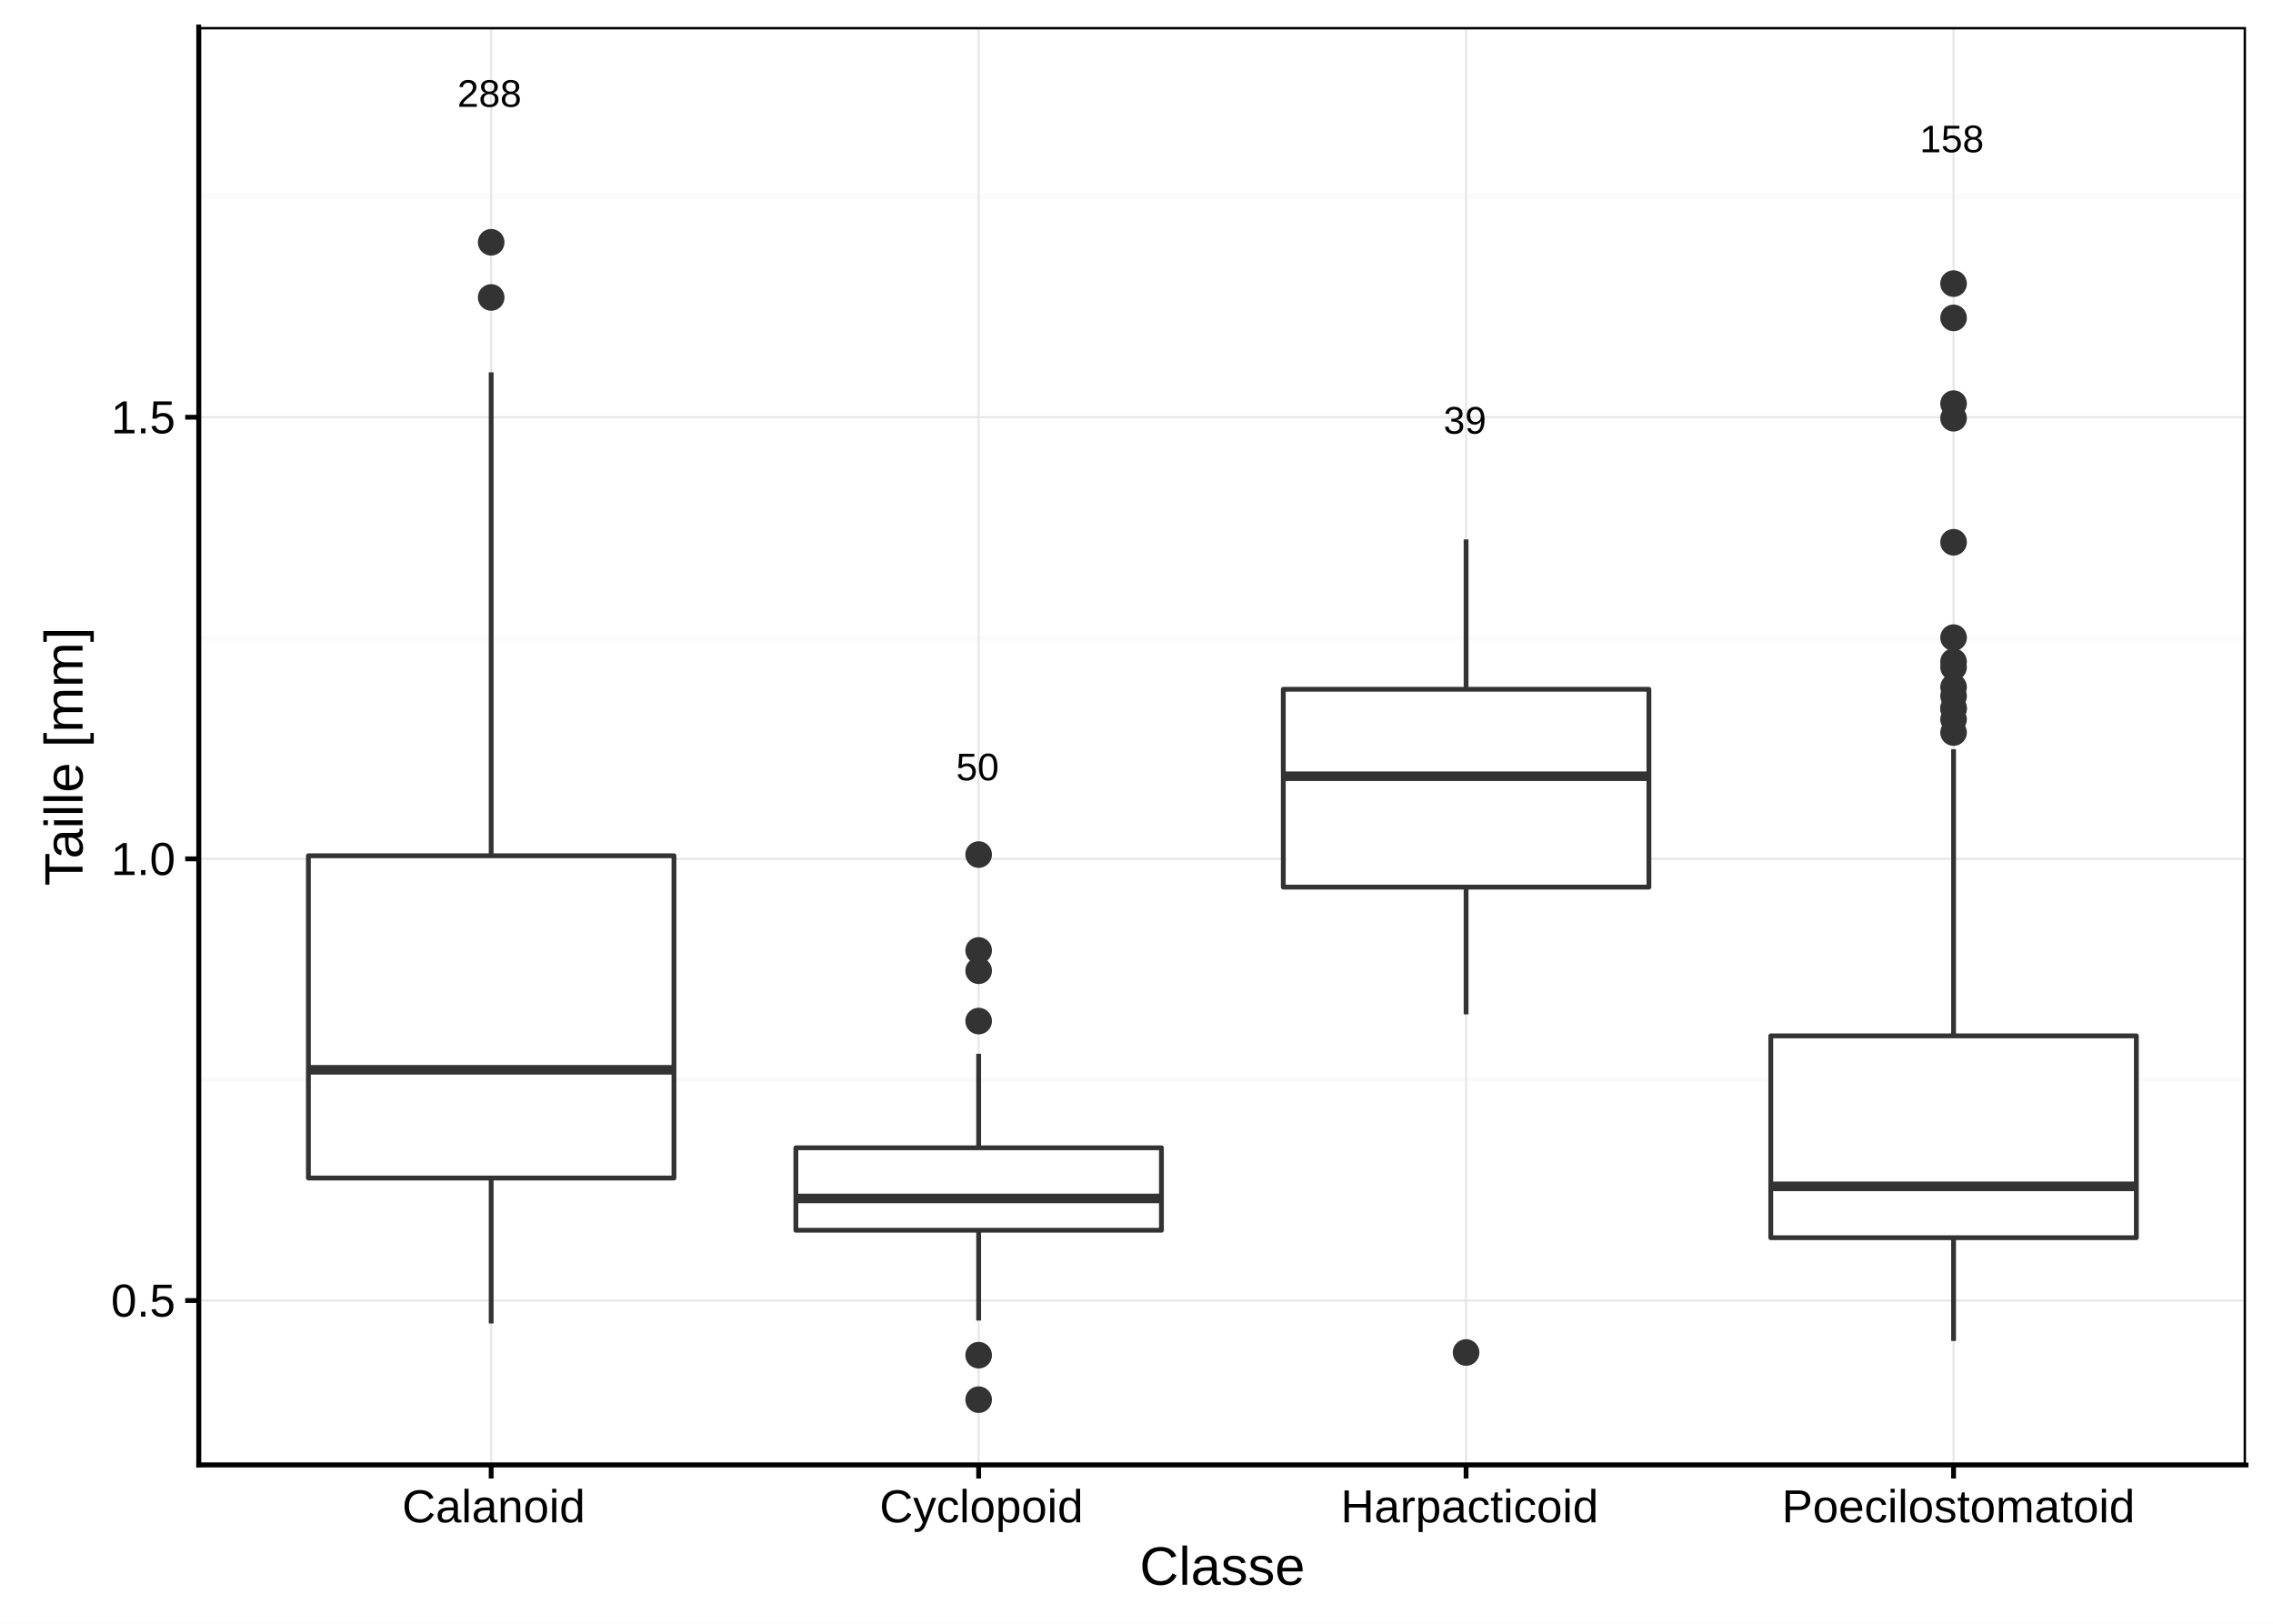
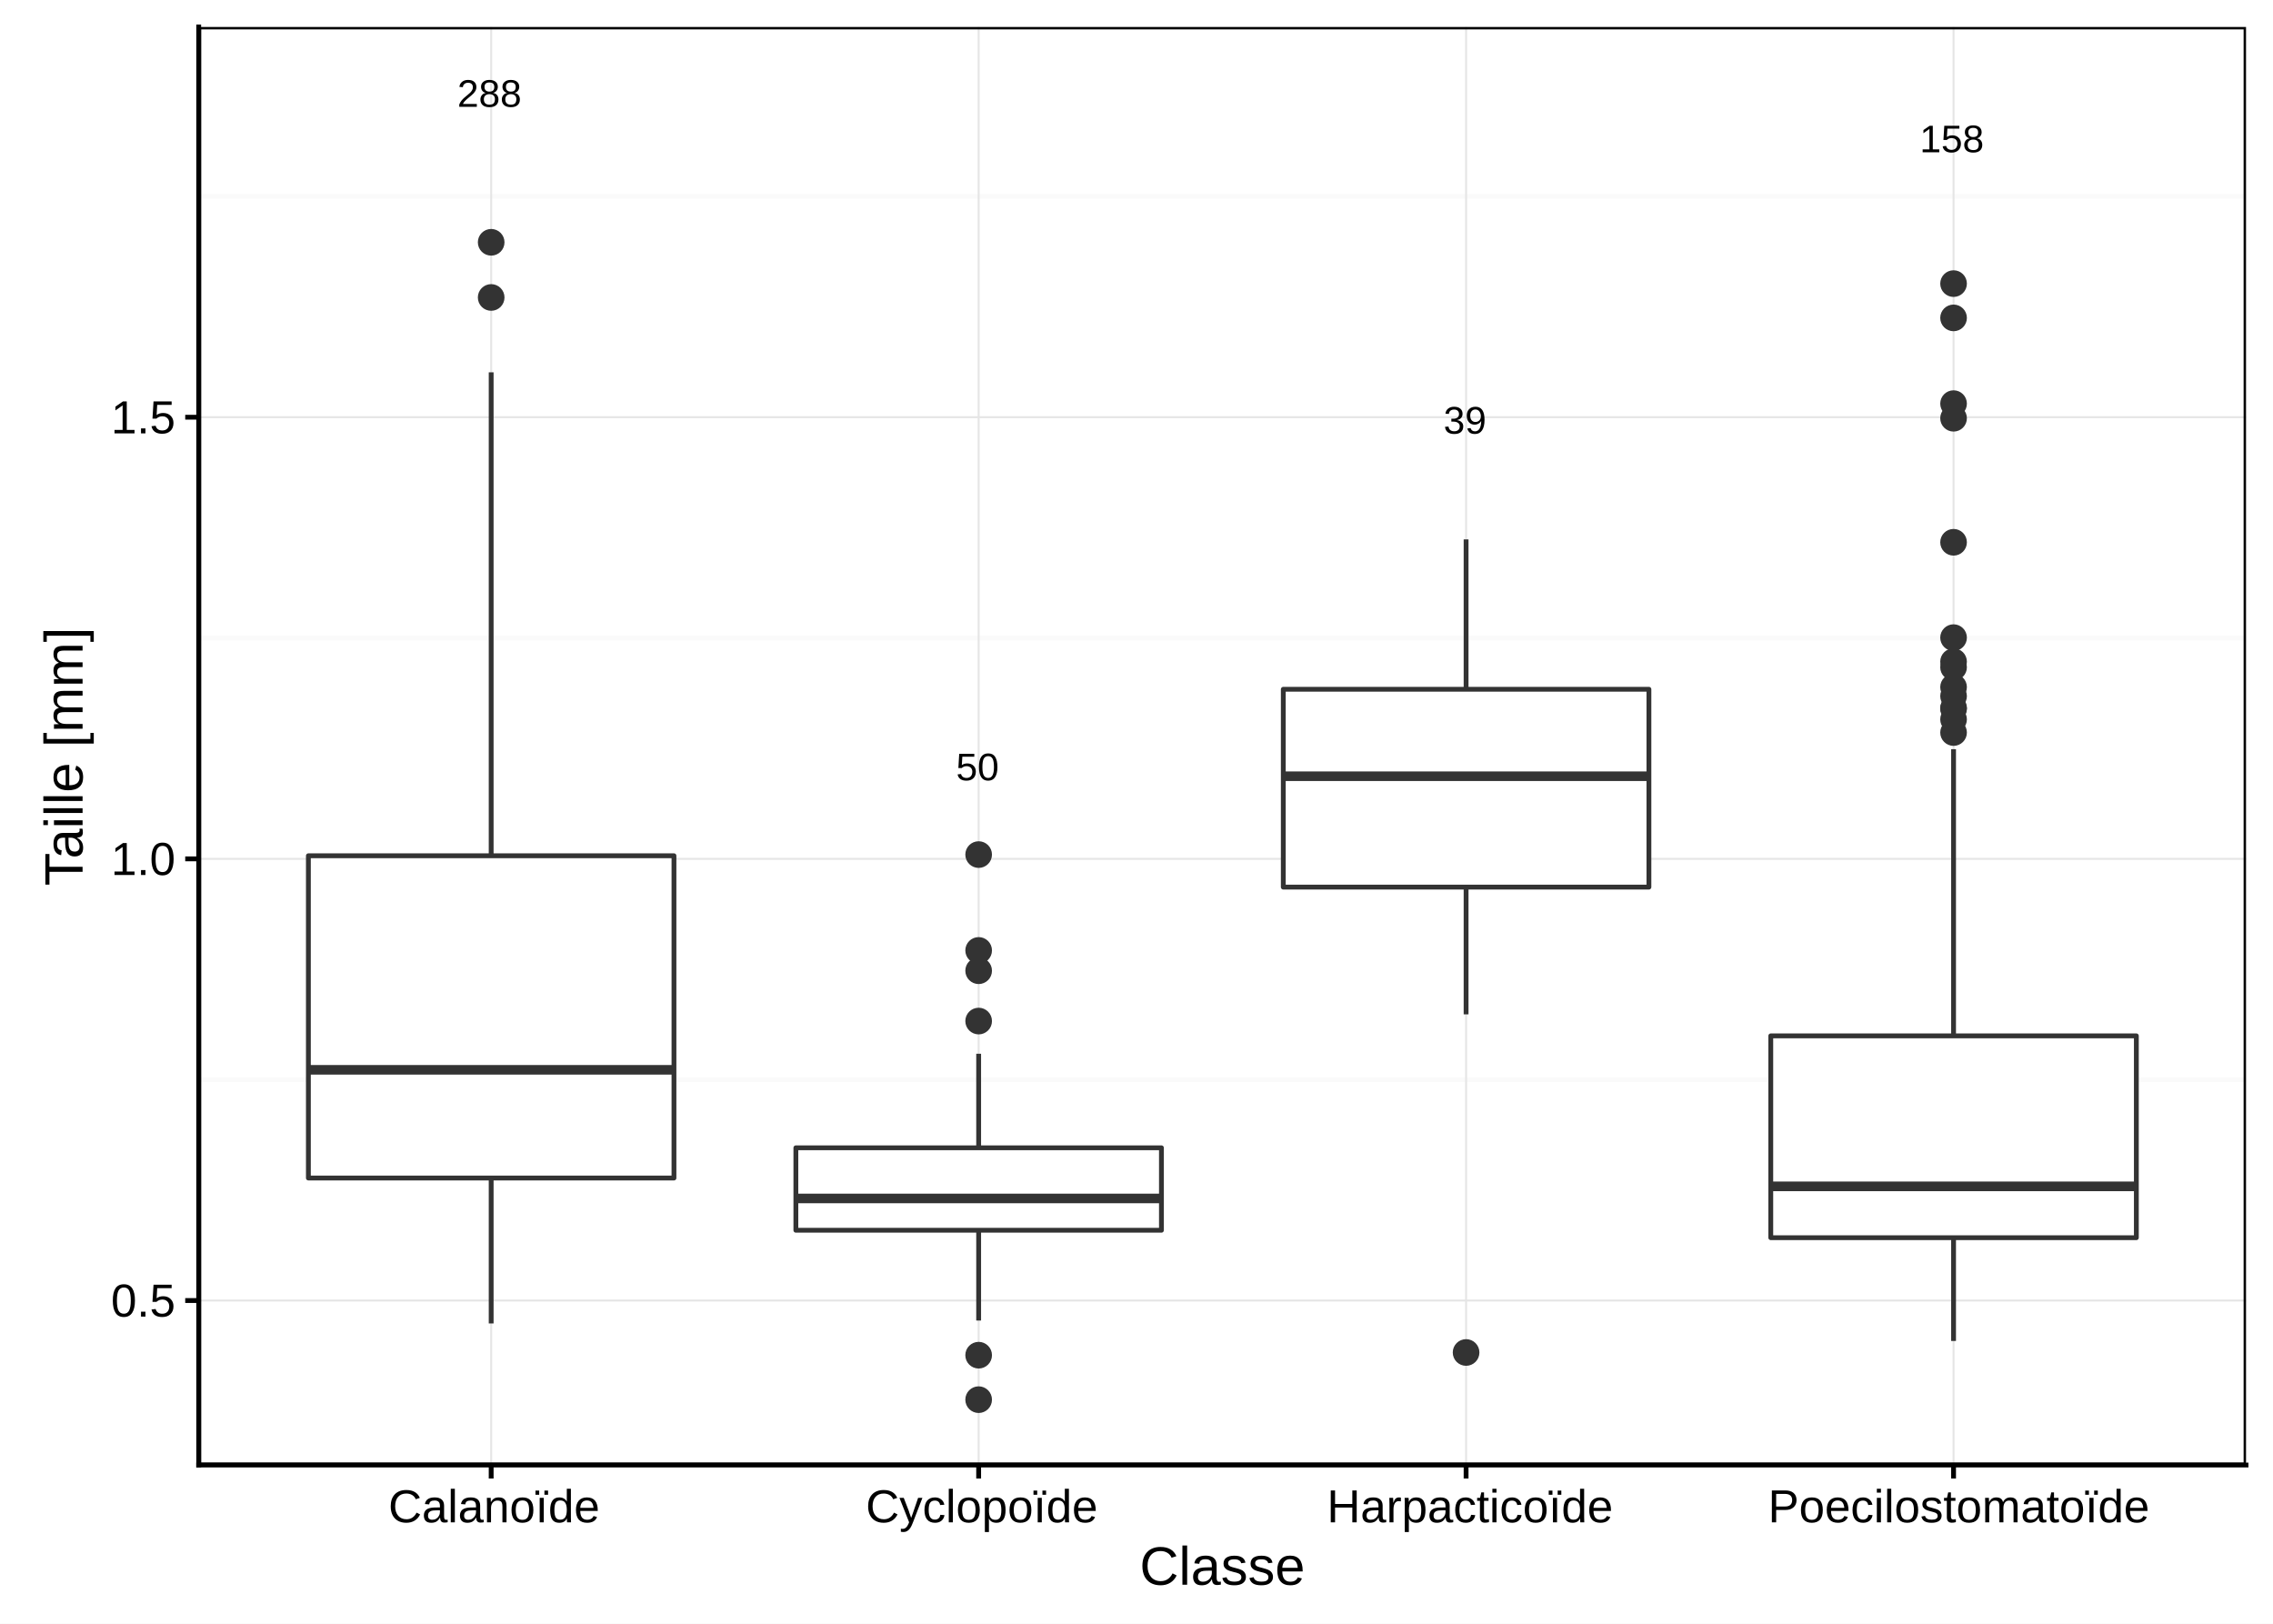
<svg xmlns="http://www.w3.org/2000/svg" viewBox="0 0 504.00 360.00">
  <defs>
    <style type="text/css">
    line, polyline, path, rect, circle {
      fill: none;
      stroke: #000000;
      stroke-linecap: round;
      stroke-linejoin: round;
      stroke-miterlimit: 10.00;
    }
  </style>
  </defs>
  <rect width="100%" height="100%" style="stroke: none; fill: #FFFFFF;" />
  <rect x="0.00" y="0.00" width="504.00" height="360.00" style="stroke-width: 0.00; stroke: none;" />
  <defs>
    <clipPath id="cpNDQuMDU5MXw0OTguMDIyfDMyNC44MXw1Ljk3NzU4">
      <rect x="44.06" y="5.98" width="453.96" height="318.83" />
    </clipPath>
  </defs>
  <rect x="44.06" y="5.98" width="453.96" height="318.83" style="stroke-width: 0.00; stroke: none; fill: #FFFFFF;" clip-path="url(#cpNDQuMDU5MXw0OTguMDIyfDMyNC44MXw1Ljk3NzU4)" />
  <polyline points="44.06,239.38 498.02,239.38 " style="stroke-width: 1.07; stroke: #FAFAFA; stroke-linecap: butt;" clip-path="url(#cpNDQuMDU5MXw0OTguMDIyfDMyNC44MXw1Ljk3NzU4)" />
  <polyline points="44.06,141.46 498.02,141.46 " style="stroke-width: 1.07; stroke: #FAFAFA; stroke-linecap: butt;" clip-path="url(#cpNDQuMDU5MXw0OTguMDIyfDMyNC44MXw1Ljk3NzU4)" />
  <polyline points="44.06,43.54 498.02,43.54 " style="stroke-width: 1.07; stroke: #FAFAFA; stroke-linecap: butt;" clip-path="url(#cpNDQuMDU5MXw0OTguMDIyfDMyNC44MXw1Ljk3NzU4)" />
  <polyline points="44.06,288.34 498.02,288.34 " style="stroke-width: 0.43; stroke: #E5E5E5; stroke-linecap: butt;" clip-path="url(#cpNDQuMDU5MXw0OTguMDIyfDMyNC44MXw1Ljk3NzU4)" />
  <polyline points="44.06,190.42 498.02,190.42 " style="stroke-width: 0.43; stroke: #E5E5E5; stroke-linecap: butt;" clip-path="url(#cpNDQuMDU5MXw0OTguMDIyfDMyNC44MXw1Ljk3NzU4)" />
  <polyline points="44.06,92.50 498.02,92.50 " style="stroke-width: 0.43; stroke: #E5E5E5; stroke-linecap: butt;" clip-path="url(#cpNDQuMDU5MXw0OTguMDIyfDMyNC44MXw1Ljk3NzU4)" />
  <polyline points="108.91,324.81 108.91,5.98 " style="stroke-width: 0.43; stroke: #E5E5E5; stroke-linecap: butt;" clip-path="url(#cpNDQuMDU5MXw0OTguMDIyfDMyNC44MXw1Ljk3NzU4)" />
  <polyline points="217.00,324.81 217.00,5.98 " style="stroke-width: 0.43; stroke: #E5E5E5; stroke-linecap: butt;" clip-path="url(#cpNDQuMDU5MXw0OTguMDIyfDMyNC44MXw1Ljk3NzU4)" />
  <polyline points="325.08,324.81 325.08,5.98 " style="stroke-width: 0.43; stroke: #E5E5E5; stroke-linecap: butt;" clip-path="url(#cpNDQuMDU5MXw0OTguMDIyfDMyNC44MXw1Ljk3NzU4)" />
  <polyline points="433.17,324.81 433.17,5.98 " style="stroke-width: 0.43; stroke: #E5E5E5; stroke-linecap: butt;" clip-path="url(#cpNDQuMDU5MXw0OTguMDIyfDMyNC44MXw1Ljk3NzU4)" />
  <circle cx="108.91" cy="53.72" r="1.95pt" style="stroke-width: 0.71; stroke: #333333; fill: #333333;" clip-path="url(#cpNDQuMDU5MXw0OTguMDIyfDMyNC44MXw1Ljk3NzU4)" />
  <circle cx="108.91" cy="65.95" r="1.95pt" style="stroke-width: 0.71; stroke: #333333; fill: #333333;" clip-path="url(#cpNDQuMDU5MXw0OTguMDIyfDMyNC44MXw1Ljk3NzU4)" />
  <line x1="108.91" y1="189.73" x2="108.91" y2="82.55" style="stroke-width: 1.07; stroke: #333333; stroke-linecap: butt;" clip-path="url(#cpNDQuMDU5MXw0OTguMDIyfDMyNC44MXw1Ljk3NzU4)" />
  <line x1="108.91" y1="261.18" x2="108.91" y2="293.42" style="stroke-width: 1.07; stroke: #333333; stroke-linecap: butt;" clip-path="url(#cpNDQuMDU5MXw0OTguMDIyfDMyNC44MXw1Ljk3NzU4)" />
  <polyline points="68.38,189.73 68.38,261.18 149.44,261.18 149.44,189.73 68.38,189.73 " style="stroke-width: 1.07; stroke: #333333; fill: #FFFFFF;" clip-path="url(#cpNDQuMDU5MXw0OTguMDIyfDMyNC44MXw1Ljk3NzU4)" />
  <line x1="68.38" y1="237.19" x2="149.44" y2="237.19" style="stroke-width: 2.13; stroke: #333333; stroke-linecap: butt;" clip-path="url(#cpNDQuMDU5MXw0OTguMDIyfDMyNC44MXw1Ljk3NzU4)" />
  <circle cx="217.00" cy="300.46" r="1.95pt" style="stroke-width: 0.71; stroke: #333333; fill: #333333;" clip-path="url(#cpNDQuMDU5MXw0OTguMDIyfDMyNC44MXw1Ljk3NzU4)" />
  <circle cx="217.00" cy="310.32" r="1.95pt" style="stroke-width: 0.71; stroke: #333333; fill: #333333;" clip-path="url(#cpNDQuMDU5MXw0OTguMDIyfDMyNC44MXw1Ljk3NzU4)" />
  <circle cx="217.00" cy="210.72" r="1.95pt" style="stroke-width: 0.71; stroke: #333333; fill: #333333;" clip-path="url(#cpNDQuMDU5MXw0OTguMDIyfDMyNC44MXw1Ljk3NzU4)" />
  <circle cx="217.00" cy="189.47" r="1.95pt" style="stroke-width: 0.71; stroke: #333333; fill: #333333;" clip-path="url(#cpNDQuMDU5MXw0OTguMDIyfDMyNC44MXw1Ljk3NzU4)" />
  <circle cx="217.00" cy="215.22" r="1.95pt" style="stroke-width: 0.71; stroke: #333333; fill: #333333;" clip-path="url(#cpNDQuMDU5MXw0OTguMDIyfDMyNC44MXw1Ljk3NzU4)" />
  <circle cx="217.00" cy="226.38" r="1.95pt" style="stroke-width: 0.71; stroke: #333333; fill: #333333;" clip-path="url(#cpNDQuMDU5MXw0OTguMDIyfDMyNC44MXw1Ljk3NzU4)" />
  <line x1="217.00" y1="254.48" x2="217.00" y2="233.63" style="stroke-width: 1.07; stroke: #333333; stroke-linecap: butt;" clip-path="url(#cpNDQuMDU5MXw0OTguMDIyfDMyNC44MXw1Ljk3NzU4)" />
  <line x1="217.00" y1="272.76" x2="217.00" y2="292.78" style="stroke-width: 1.07; stroke: #333333; stroke-linecap: butt;" clip-path="url(#cpNDQuMDU5MXw0OTguMDIyfDMyNC44MXw1Ljk3NzU4)" />
  <polyline points="176.47,254.48 176.47,272.76 257.53,272.76 257.53,254.48 176.47,254.48 " style="stroke-width: 1.07; stroke: #333333; fill: #FFFFFF;" clip-path="url(#cpNDQuMDU5MXw0OTguMDIyfDMyNC44MXw1Ljk3NzU4)" />
  <line x1="176.47" y1="265.71" x2="257.53" y2="265.71" style="stroke-width: 2.13; stroke: #333333; stroke-linecap: butt;" clip-path="url(#cpNDQuMDU5MXw0OTguMDIyfDMyNC44MXw1Ljk3NzU4)" />
  <circle cx="325.08" cy="299.86" r="1.95pt" style="stroke-width: 0.71; stroke: #333333; fill: #333333;" clip-path="url(#cpNDQuMDU5MXw0OTguMDIyfDMyNC44MXw1Ljk3NzU4)" />
  <line x1="325.08" y1="152.82" x2="325.08" y2="119.59" style="stroke-width: 1.07; stroke: #333333; stroke-linecap: butt;" clip-path="url(#cpNDQuMDU5MXw0OTguMDIyfDMyNC44MXw1Ljk3NzU4)" />
  <line x1="325.08" y1="196.68" x2="325.08" y2="224.89" style="stroke-width: 1.07; stroke: #333333; stroke-linecap: butt;" clip-path="url(#cpNDQuMDU5MXw0OTguMDIyfDMyNC44MXw1Ljk3NzU4)" />
  <polyline points="284.55,152.82 284.55,196.68 365.62,196.68 365.62,152.82 284.55,152.82 " style="stroke-width: 1.07; stroke: #333333; fill: #FFFFFF;" clip-path="url(#cpNDQuMDU5MXw0OTguMDIyfDMyNC44MXw1Ljk3NzU4)" />
  <line x1="284.55" y1="172.10" x2="365.62" y2="172.10" style="stroke-width: 2.13; stroke: #333333; stroke-linecap: butt;" clip-path="url(#cpNDQuMDU5MXw0OTguMDIyfDMyNC44MXw1Ljk3NzU4)" />
  <circle cx="433.17" cy="157.00" r="1.95pt" style="stroke-width: 0.71; stroke: #333333; fill: #333333;" clip-path="url(#cpNDQuMDU5MXw0OTguMDIyfDMyNC44MXw1Ljk3NzU4)" />
  <circle cx="433.17" cy="62.88" r="1.95pt" style="stroke-width: 0.71; stroke: #333333; fill: #333333;" clip-path="url(#cpNDQuMDU5MXw0OTguMDIyfDMyNC44MXw1Ljk3NzU4)" />
  <circle cx="433.17" cy="152.34" r="1.95pt" style="stroke-width: 0.71; stroke: #333333; fill: #333333;" clip-path="url(#cpNDQuMDU5MXw0OTguMDIyfDMyNC44MXw1Ljk3NzU4)" />
  <circle cx="433.17" cy="159.49" r="1.95pt" style="stroke-width: 0.71; stroke: #333333; fill: #333333;" clip-path="url(#cpNDQuMDU5MXw0OTguMDIyfDMyNC44MXw1Ljk3NzU4)" />
  <circle cx="433.17" cy="141.37" r="1.95pt" style="stroke-width: 0.71; stroke: #333333; fill: #333333;" clip-path="url(#cpNDQuMDU5MXw0OTguMDIyfDMyNC44MXw1Ljk3NzU4)" />
  <circle cx="433.17" cy="120.23" r="1.95pt" style="stroke-width: 0.71; stroke: #333333; fill: #333333;" clip-path="url(#cpNDQuMDU5MXw0OTguMDIyfDMyNC44MXw1Ljk3NzU4)" />
  <circle cx="433.17" cy="157.10" r="1.95pt" style="stroke-width: 0.71; stroke: #333333; fill: #333333;" clip-path="url(#cpNDQuMDU5MXw0OTguMDIyfDMyNC44MXw1Ljk3NzU4)" />
  <circle cx="433.17" cy="154.34" r="1.95pt" style="stroke-width: 0.71; stroke: #333333; fill: #333333;" clip-path="url(#cpNDQuMDU5MXw0OTguMDIyfDMyNC44MXw1Ljk3NzU4)" />
  <circle cx="433.17" cy="147.94" r="1.95pt" style="stroke-width: 0.71; stroke: #333333; fill: #333333;" clip-path="url(#cpNDQuMDU5MXw0OTguMDIyfDMyNC44MXw1Ljk3NzU4)" />
  <circle cx="433.17" cy="162.41" r="1.95pt" style="stroke-width: 0.71; stroke: #333333; fill: #333333;" clip-path="url(#cpNDQuMDU5MXw0OTguMDIyfDMyNC44MXw1Ljk3NzU4)" />
  <circle cx="433.17" cy="92.73" r="1.95pt" style="stroke-width: 0.71; stroke: #333333; fill: #333333;" clip-path="url(#cpNDQuMDU5MXw0OTguMDIyfDMyNC44MXw1Ljk3NzU4)" />
  <circle cx="433.17" cy="70.48" r="1.95pt" style="stroke-width: 0.71; stroke: #333333; fill: #333333;" clip-path="url(#cpNDQuMDU5MXw0OTguMDIyfDMyNC44MXw1Ljk3NzU4)" />
  <circle cx="433.17" cy="146.70" r="1.95pt" style="stroke-width: 0.71; stroke: #333333; fill: #333333;" clip-path="url(#cpNDQuMDU5MXw0OTguMDIyfDMyNC44MXw1Ljk3NzU4)" />
  <circle cx="433.17" cy="89.49" r="1.95pt" style="stroke-width: 0.71; stroke: #333333; fill: #333333;" clip-path="url(#cpNDQuMDU5MXw0OTguMDIyfDMyNC44MXw1Ljk3NzU4)" />
  <line x1="433.17" y1="229.66" x2="433.17" y2="166.11" style="stroke-width: 1.07; stroke: #333333; stroke-linecap: butt;" clip-path="url(#cpNDQuMDU5MXw0OTguMDIyfDMyNC44MXw1Ljk3NzU4)" />
  <line x1="433.17" y1="274.41" x2="433.17" y2="297.31" style="stroke-width: 1.07; stroke: #333333; stroke-linecap: butt;" clip-path="url(#cpNDQuMDU5MXw0OTguMDIyfDMyNC44MXw1Ljk3NzU4)" />
  <polyline points="392.64,229.66 392.64,274.41 473.70,274.41 473.70,229.66 392.64,229.66 " style="stroke-width: 1.07; stroke: #333333; fill: #FFFFFF;" clip-path="url(#cpNDQuMDU5MXw0OTguMDIyfDMyNC44MXw1Ljk3NzU4)" />
  <line x1="392.64" y1="263.03" x2="473.70" y2="263.03" style="stroke-width: 2.13; stroke: #333333; stroke-linecap: butt;" clip-path="url(#cpNDQuMDU5MXw0OTguMDIyfDMyNC44MXw1Ljk3NzU4)" />
  <g clip-path="url(#cpNDQuMDU5MXw0OTguMDIyfDMyNC44MXw1Ljk3NzU4)">
    <text x="101.40" y="23.69" style="font-size: 8.54px; font-family: Arial;" textLength="15.02px" lengthAdjust="spacingAndGlyphs">288</text>
  </g>
  <g clip-path="url(#cpNDQuMDU5MXw0OTguMDIyfDMyNC44MXw1Ljk3NzU4)">
    <text x="211.99" y="173.01" style="font-size: 8.54px; font-family: Arial;" textLength="10.01px" lengthAdjust="spacingAndGlyphs">50</text>
  </g>
  <g clip-path="url(#cpNDQuMDU5MXw0OTguMDIyfDMyNC44MXw1Ljk3NzU4)">
    <text x="320.08" y="96.15" style="font-size: 8.54px; font-family: Arial;" textLength="10.01px" lengthAdjust="spacingAndGlyphs">39</text>
  </g>
  <g clip-path="url(#cpNDQuMDU5MXw0OTguMDIyfDMyNC44MXw1Ljk3NzU4)">
    <text x="425.66" y="33.76" style="font-size: 8.54px; font-family: Arial;" textLength="15.02px" lengthAdjust="spacingAndGlyphs">158</text>
  </g>
  <rect x="44.06" y="5.98" width="453.96" height="318.83" style="stroke-width: 1.07;" clip-path="url(#cpNDQuMDU5MXw0OTguMDIyfDMyNC44MXw1Ljk3NzU4)" />
  <defs>
    <clipPath id="cpMHw1MDR8MzYwfDA=">
      <rect x="0.00" y="0.00" width="504.00" height="360.00" />
    </clipPath>
  </defs>
  <polyline points="44.06,324.81 44.06,5.98 " style="stroke-width: 1.07; stroke-linecap: square;" clip-path="url(#cpMHw1MDR8MzYwfDA=)" />
  <g clip-path="url(#cpMHw1MDR8MzYwfDA=)">
    <text x="24.61" y="291.91" style="font-size: 10.28px; font-family: Arial;" textLength="13.90px" lengthAdjust="spacingAndGlyphs">0.5</text>
  </g>
  <g clip-path="url(#cpMHw1MDR8MzYwfDA=)">
    <text x="24.61" y="193.99" style="font-size: 10.28px; font-family: Arial;" textLength="13.90px" lengthAdjust="spacingAndGlyphs">1.0</text>
  </g>
  <g clip-path="url(#cpMHw1MDR8MzYwfDA=)">
    <text x="24.61" y="96.08" style="font-size: 10.28px; font-family: Arial;" textLength="13.90px" lengthAdjust="spacingAndGlyphs">1.5</text>
  </g>
  <polyline points="41.07,288.34 44.06,288.34 " style="stroke-width: 1.07; stroke-linecap: butt;" clip-path="url(#cpMHw1MDR8MzYwfDA=)" />
  <polyline points="41.07,190.42 44.06,190.42 " style="stroke-width: 1.07; stroke-linecap: butt;" clip-path="url(#cpMHw1MDR8MzYwfDA=)" />
  <polyline points="41.07,92.50 44.06,92.50 " style="stroke-width: 1.07; stroke-linecap: butt;" clip-path="url(#cpMHw1MDR8MzYwfDA=)" />
  <polyline points="44.06,324.81 498.02,324.81 " style="stroke-width: 1.07; stroke-linecap: square;" clip-path="url(#cpMHw1MDR8MzYwfDA=)" />
  <polyline points="108.91,327.80 108.91,324.81 " style="stroke-width: 1.07; stroke-linecap: butt;" clip-path="url(#cpMHw1MDR8MzYwfDA=)" />
  <polyline points="217.00,327.80 217.00,324.81 " style="stroke-width: 1.07; stroke-linecap: butt;" clip-path="url(#cpMHw1MDR8MzYwfDA=)" />
  <polyline points="325.08,327.80 325.08,324.81 " style="stroke-width: 1.07; stroke-linecap: butt;" clip-path="url(#cpMHw1MDR8MzYwfDA=)" />
  <polyline points="433.17,327.80 433.17,324.81 " style="stroke-width: 1.07; stroke-linecap: butt;" clip-path="url(#cpMHw1MDR8MzYwfDA=)" />
  <g clip-path="url(#cpMHw1MDR8MzYwfDA=)">
-     <text x="89.17" y="337.52" style="font-size: 10.28px; font-family: Arial;" textLength="39.47px" lengthAdjust="spacingAndGlyphs">Calanoid</text>
+     <text x="86.12" y="337.52" style="font-size: 10.28px; font-family: Arial;" textLength="45.59px" lengthAdjust="spacingAndGlyphs">Calanoïde</text>
  </g>
  <g clip-path="url(#cpMHw1MDR8MzYwfDA=)">
-     <text x="195.04" y="337.52" style="font-size: 10.28px; font-family: Arial;" textLength="43.91px" lengthAdjust="spacingAndGlyphs">Cyclopoid</text>
+     <text x="191.98" y="337.52" style="font-size: 10.28px; font-family: Arial;" textLength="50.03px" lengthAdjust="spacingAndGlyphs">Cyclopoïde</text>
  </g>
  <g clip-path="url(#cpMHw1MDR8MzYwfDA=)">
-     <text x="297.29" y="337.52" style="font-size: 10.28px; font-family: Arial;" textLength="55.58px" lengthAdjust="spacingAndGlyphs">Harpacticoid</text>
+     <text x="294.23" y="337.52" style="font-size: 10.28px; font-family: Arial;" textLength="61.70px" lengthAdjust="spacingAndGlyphs">Harpacticoïde</text>
  </g>
  <g clip-path="url(#cpMHw1MDR8MzYwfDA=)">
-     <text x="395.09" y="337.52" style="font-size: 10.28px; font-family: Arial;" textLength="76.15px" lengthAdjust="spacingAndGlyphs">Poecilostomatoid</text>
+     <text x="392.04" y="337.52" style="font-size: 10.28px; font-family: Arial;" textLength="82.27px" lengthAdjust="spacingAndGlyphs">Poecilostomatoïde</text>
  </g>
  <g clip-path="url(#cpMHw1MDR8MzYwfDA=)">
    <text x="252.70" y="351.35" style="font-size: 12.00px; font-family: Arial;" textLength="36.68px" lengthAdjust="spacingAndGlyphs">Classe</text>
  </g>
  <g clip-path="url(#cpMHw1MDR8MzYwfDA=)">
    <text transform="translate(18.31,196.40) rotate(-90)" style="font-size: 12.00px; font-family: Arial;" textLength="62.00px" lengthAdjust="spacingAndGlyphs">Taille  [mm]</text>
  </g>
</svg>
